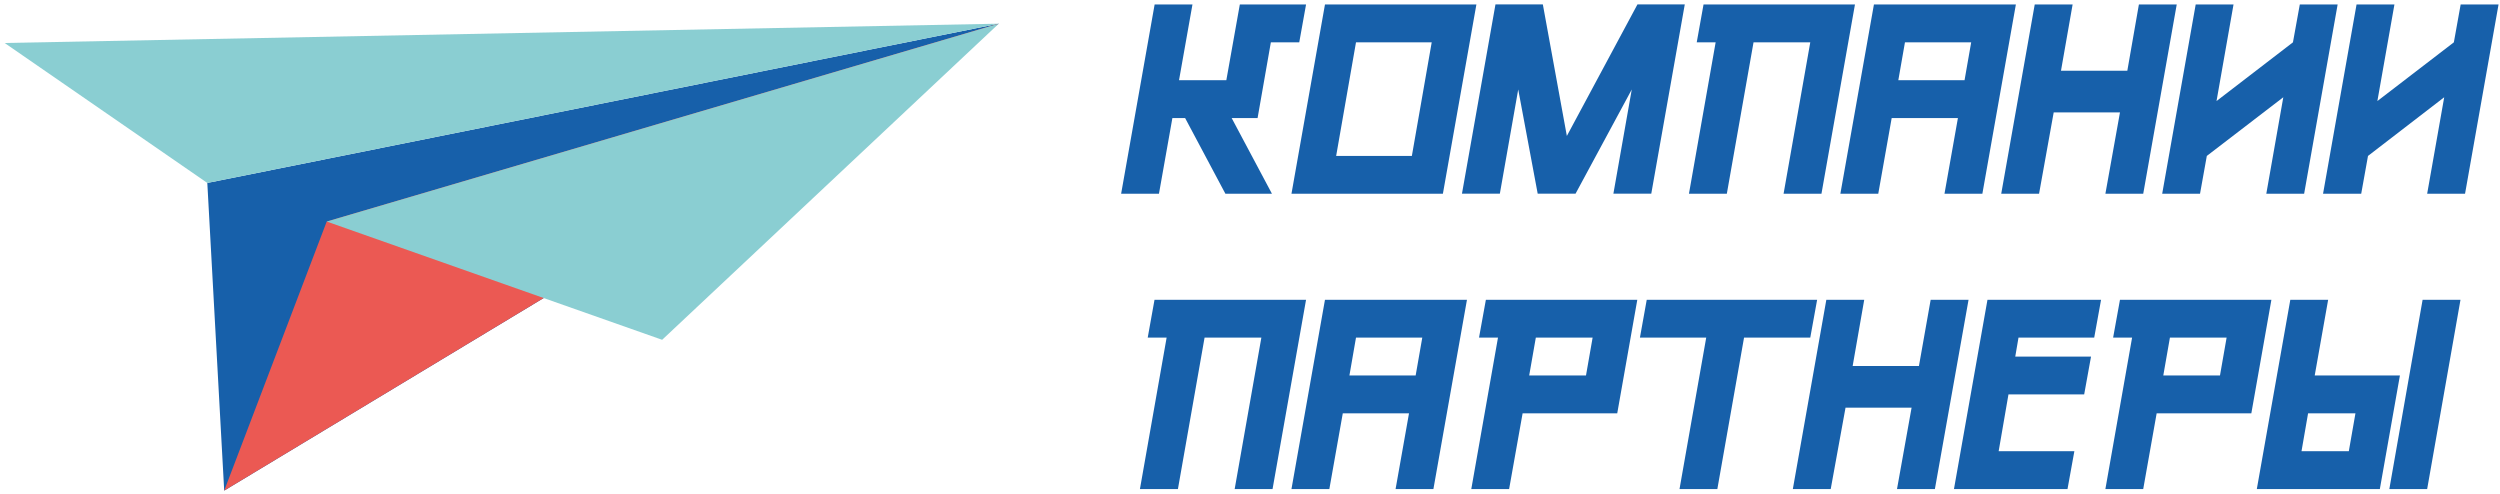
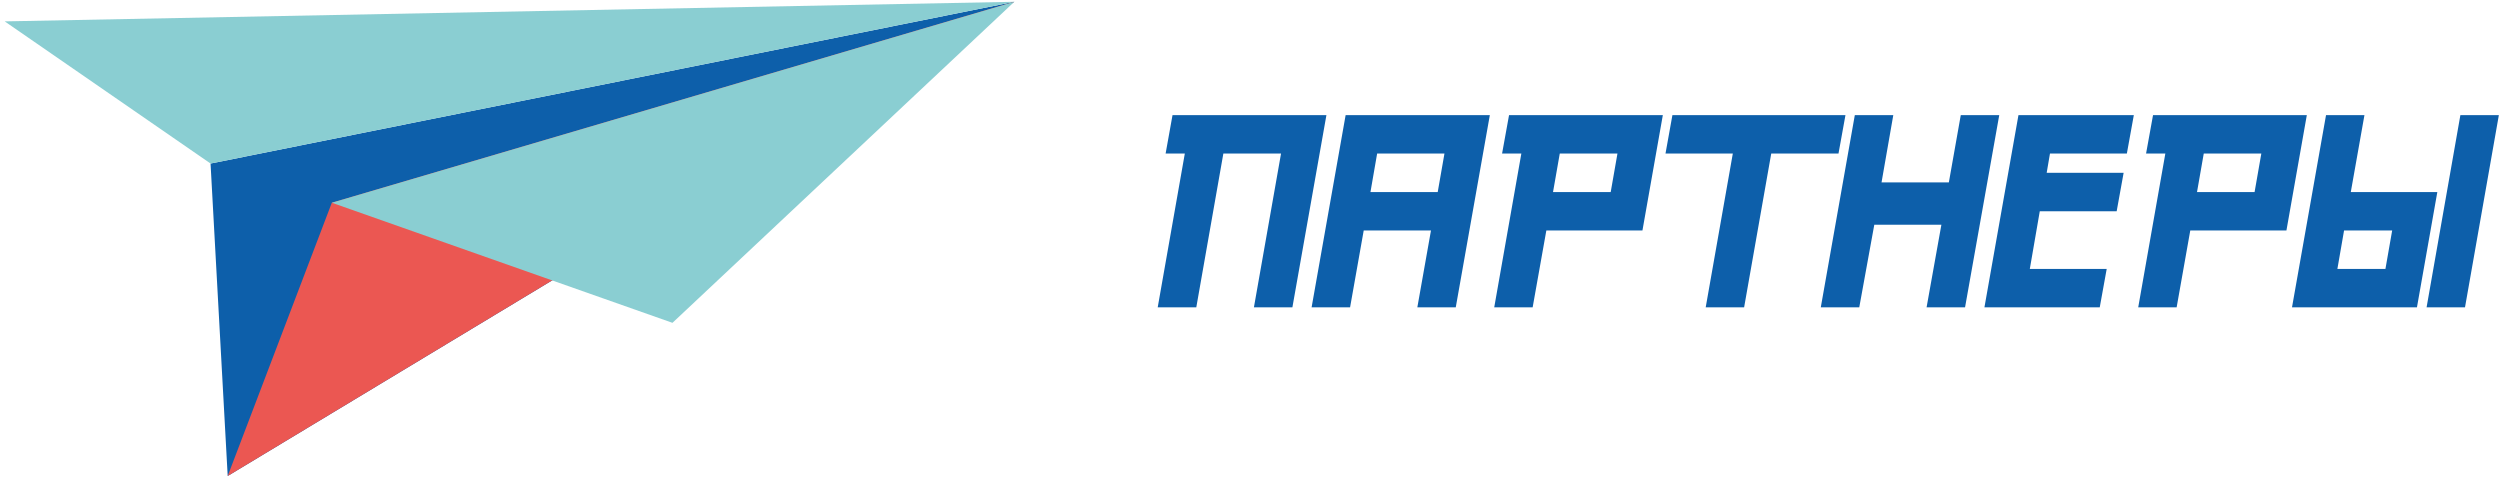
- <svg xmlns="http://www.w3.org/2000/svg" width="456" height="90" viewBox="0 0 456 90" fill="none">
-   <path d="M216.164 21.53H213.844L211.394 35.34H204.494L210.604 0.82H217.504L215.054 14.63H223.684L226.144 0.82H238.224L236.984 7.72H231.804L229.384 21.53H224.654L232.004 35.34H223.514L216.164 21.53Z" fill="#1760aa" />
-   <path d="M241.674 0.82H269.294L263.184 35.34H235.564L241.674 0.82ZM247.334 7.72L243.714 28.44H257.524L261.144 7.72H247.334Z" fill="#1760aa" />
-   <path d="M276.924 16.32L273.574 35.32H266.664L272.774 0.8H281.414L285.794 24.8L298.674 0.8H307.304L301.194 35.32H294.284L297.634 16.32L287.384 35.32H280.474L276.924 16.32Z" fill="#1760aa" />
-   <path d="M325.324 35.34L330.194 7.72H319.844L314.974 35.34H308.064L312.934 7.72H309.484L310.724 0.82H338.344L332.234 35.34H325.324Z" fill="#1760aa" />
-   <path d="M357.124 21.53H345.044L342.594 35.34H335.684L341.804 0.82H367.694L361.584 35.34H354.674L357.124 21.53ZM359.544 7.72H347.464L346.254 14.63H358.334L359.544 7.72Z" fill="#1760aa" />
-   <path d="M390.134 0.82H397.034L390.924 35.34H384.024L386.684 20.5H374.594L371.924 35.34H365.024L371.134 0.82H378.044L375.924 12.9H388.024L390.134 0.82Z" fill="#1760aa" />
-   <path d="M419.484 0.82H426.384L420.274 35.34H413.374L416.474 17.74L402.524 28.44L401.284 35.34H394.384L400.494 0.82H407.394L404.294 18.43L418.234 7.72L419.484 0.82Z" fill="#1760aa" />
-   <path d="M448.824 0.82H455.734L449.624 35.34H442.714L445.824 17.74L431.924 28.44L430.684 35.34H423.724L429.834 0.82H436.744L433.634 18.43L447.584 7.72L448.824 0.82Z" fill="#1760aa" />
-   <path d="M225.204 89.2L230.074 61.58H219.714L214.854 89.2H207.924L212.794 61.58H209.344L210.584 54.68H238.224L232.114 89.2H225.204Z" fill="#1760aa" />
-   <path d="M257.004 75.39H244.924L242.474 89.2H235.564L241.674 54.68H267.574L261.454 89.2H254.554L257.004 75.39ZM259.424 61.58H247.334L246.134 68.49H258.214L259.424 61.58Z" fill="#1760aa" />
-   <path d="M277.724 75.39L275.264 89.2H268.364L273.234 61.58H269.774L271.024 54.68H298.644L294.984 75.39H277.724ZM280.134 61.58L278.924 68.49H289.284L290.494 61.58H280.134Z" fill="#1760aa" />
-   <path d="M318.114 61.58L313.244 89.2H306.344L311.214 61.58H299.124L300.364 54.68H331.444L330.194 61.58H318.114Z" fill="#1760aa" />
-   <path d="M352.154 54.68H359.064L352.924 89.2H346.014L348.674 74.36H336.624L333.924 89.2H327.014L333.124 54.68H340.034L337.924 66.76H350.014L352.154 54.68Z" fill="#1760aa" />
-   <path d="M383.234 54.68L381.984 61.58H368.174L367.584 65.04H381.404L380.154 71.94H366.344L364.554 82.3H378.364L377.114 89.2H356.404L362.514 54.68H383.234Z" fill="#1760aa" />
-   <path d="M393.374 75.39L390.924 89.2H384.024L388.894 61.58H385.434L386.684 54.68H414.304L410.644 75.39H393.374ZM395.794 61.58L394.584 68.49H404.924L406.134 61.58H395.794Z" fill="#1760aa" />
-   <path d="M424.654 54.68L422.204 68.49H437.744L434.084 89.2H411.644L417.754 54.68H424.654ZM419.794 82.3H428.424L429.634 75.39H420.994L419.794 82.3ZM442.714 89.2H435.814L441.884 54.68H448.794L442.714 89.2Z" fill="#1760aa" />
-   <path d="M182.174 4.32L37.814 33.37L40.894 89.49L182.174 4.32Z" fill="#1760aa" />
-   <path d="M182.174 4.32L37.814 33.37L0.844 7.84L182.174 4.32Z" fill="#8ACED2" />
-   <path d="M182.174 4.32L59.594 40.41L40.894 89.49L182.174 4.32Z" fill="#eb5953" />
-   <path d="M182.174 4.32L59.594 40.41L120.774 61.98L182.174 4.32Z" fill="#8ACED2" />
+ <svg xmlns="http://www.w3.org/2000/svg" width="449" height="86" viewBox="0 0 449 86" fill="none">
+   <path d="M225.204 55.2L230.074 27.58H219.714L214.854 55.2H207.924L212.794 27.58H209.344L210.584 20.68H238.224L232.114 55.2H225.204Z" fill="#0D5FAA" />
+   <path d="M257.004 41.39H244.924L242.474 55.2H235.564L241.674 20.68H267.574L261.454 55.2H254.554L257.004 41.39ZM259.424 27.58H247.334L246.134 34.49H258.214L259.424 27.58Z" fill="#0D5FAA" />
+   <path d="M277.724 41.39L275.264 55.2H268.364L273.234 27.58H269.774L271.024 20.68H298.644L294.984 41.39H277.724ZM280.134 27.58L278.924 34.49H289.284L290.494 27.58H280.134Z" fill="#0D5FAA" />
+   <path d="M318.114 27.58L313.244 55.2H306.344L311.214 27.58H299.124L300.364 20.68H331.444L330.194 27.58H318.114Z" fill="#0D5FAA" />
+   <path d="M352.154 20.68H359.064L352.924 55.2H346.014L348.674 40.36H336.624L333.924 55.2H327.014L333.124 20.68H340.034L337.924 32.76H350.014L352.154 20.68Z" fill="#0D5FAA" />
+   <path d="M383.234 20.68L381.984 27.58H368.174L367.584 31.04H381.404L380.154 37.94H366.344L364.554 48.3H378.364L377.114 55.2H356.404L362.514 20.68H383.234Z" fill="#0D5FAA" />
+   <path d="M393.374 41.39L390.924 55.2H384.024L388.894 27.58H385.434L386.684 20.68H414.304L410.644 41.39H393.374ZM395.794 27.58L394.584 34.49H404.924L406.134 27.58H395.794Z" fill="#0D5FAA" />
+   <path d="M424.654 20.68L422.204 34.49H437.744L434.084 55.2H411.644L417.754 20.68H424.654ZM419.794 48.3H428.424L429.634 41.39H420.994L419.794 48.3ZM442.714 55.2H435.814L441.884 20.68H448.794L442.714 55.2Z" fill="#0D5FAA" />
+   <path d="M182.174 0.32L37.814 29.37L40.894 85.49L182.174 0.32Z" fill="#0D5FAA" />
+   <path d="M182.174 0.32L37.814 29.37L0.844 3.84L182.174 0.32Z" fill="#8ACED2" />
+   <path d="M182.174 0.32L59.594 36.41L40.894 85.49L182.174 0.32Z" fill="#EB5752" />
+   <path d="M182.174 0.32L59.594 36.41L120.774 57.98L182.174 0.32Z" fill="#8ACED2" />
</svg>
